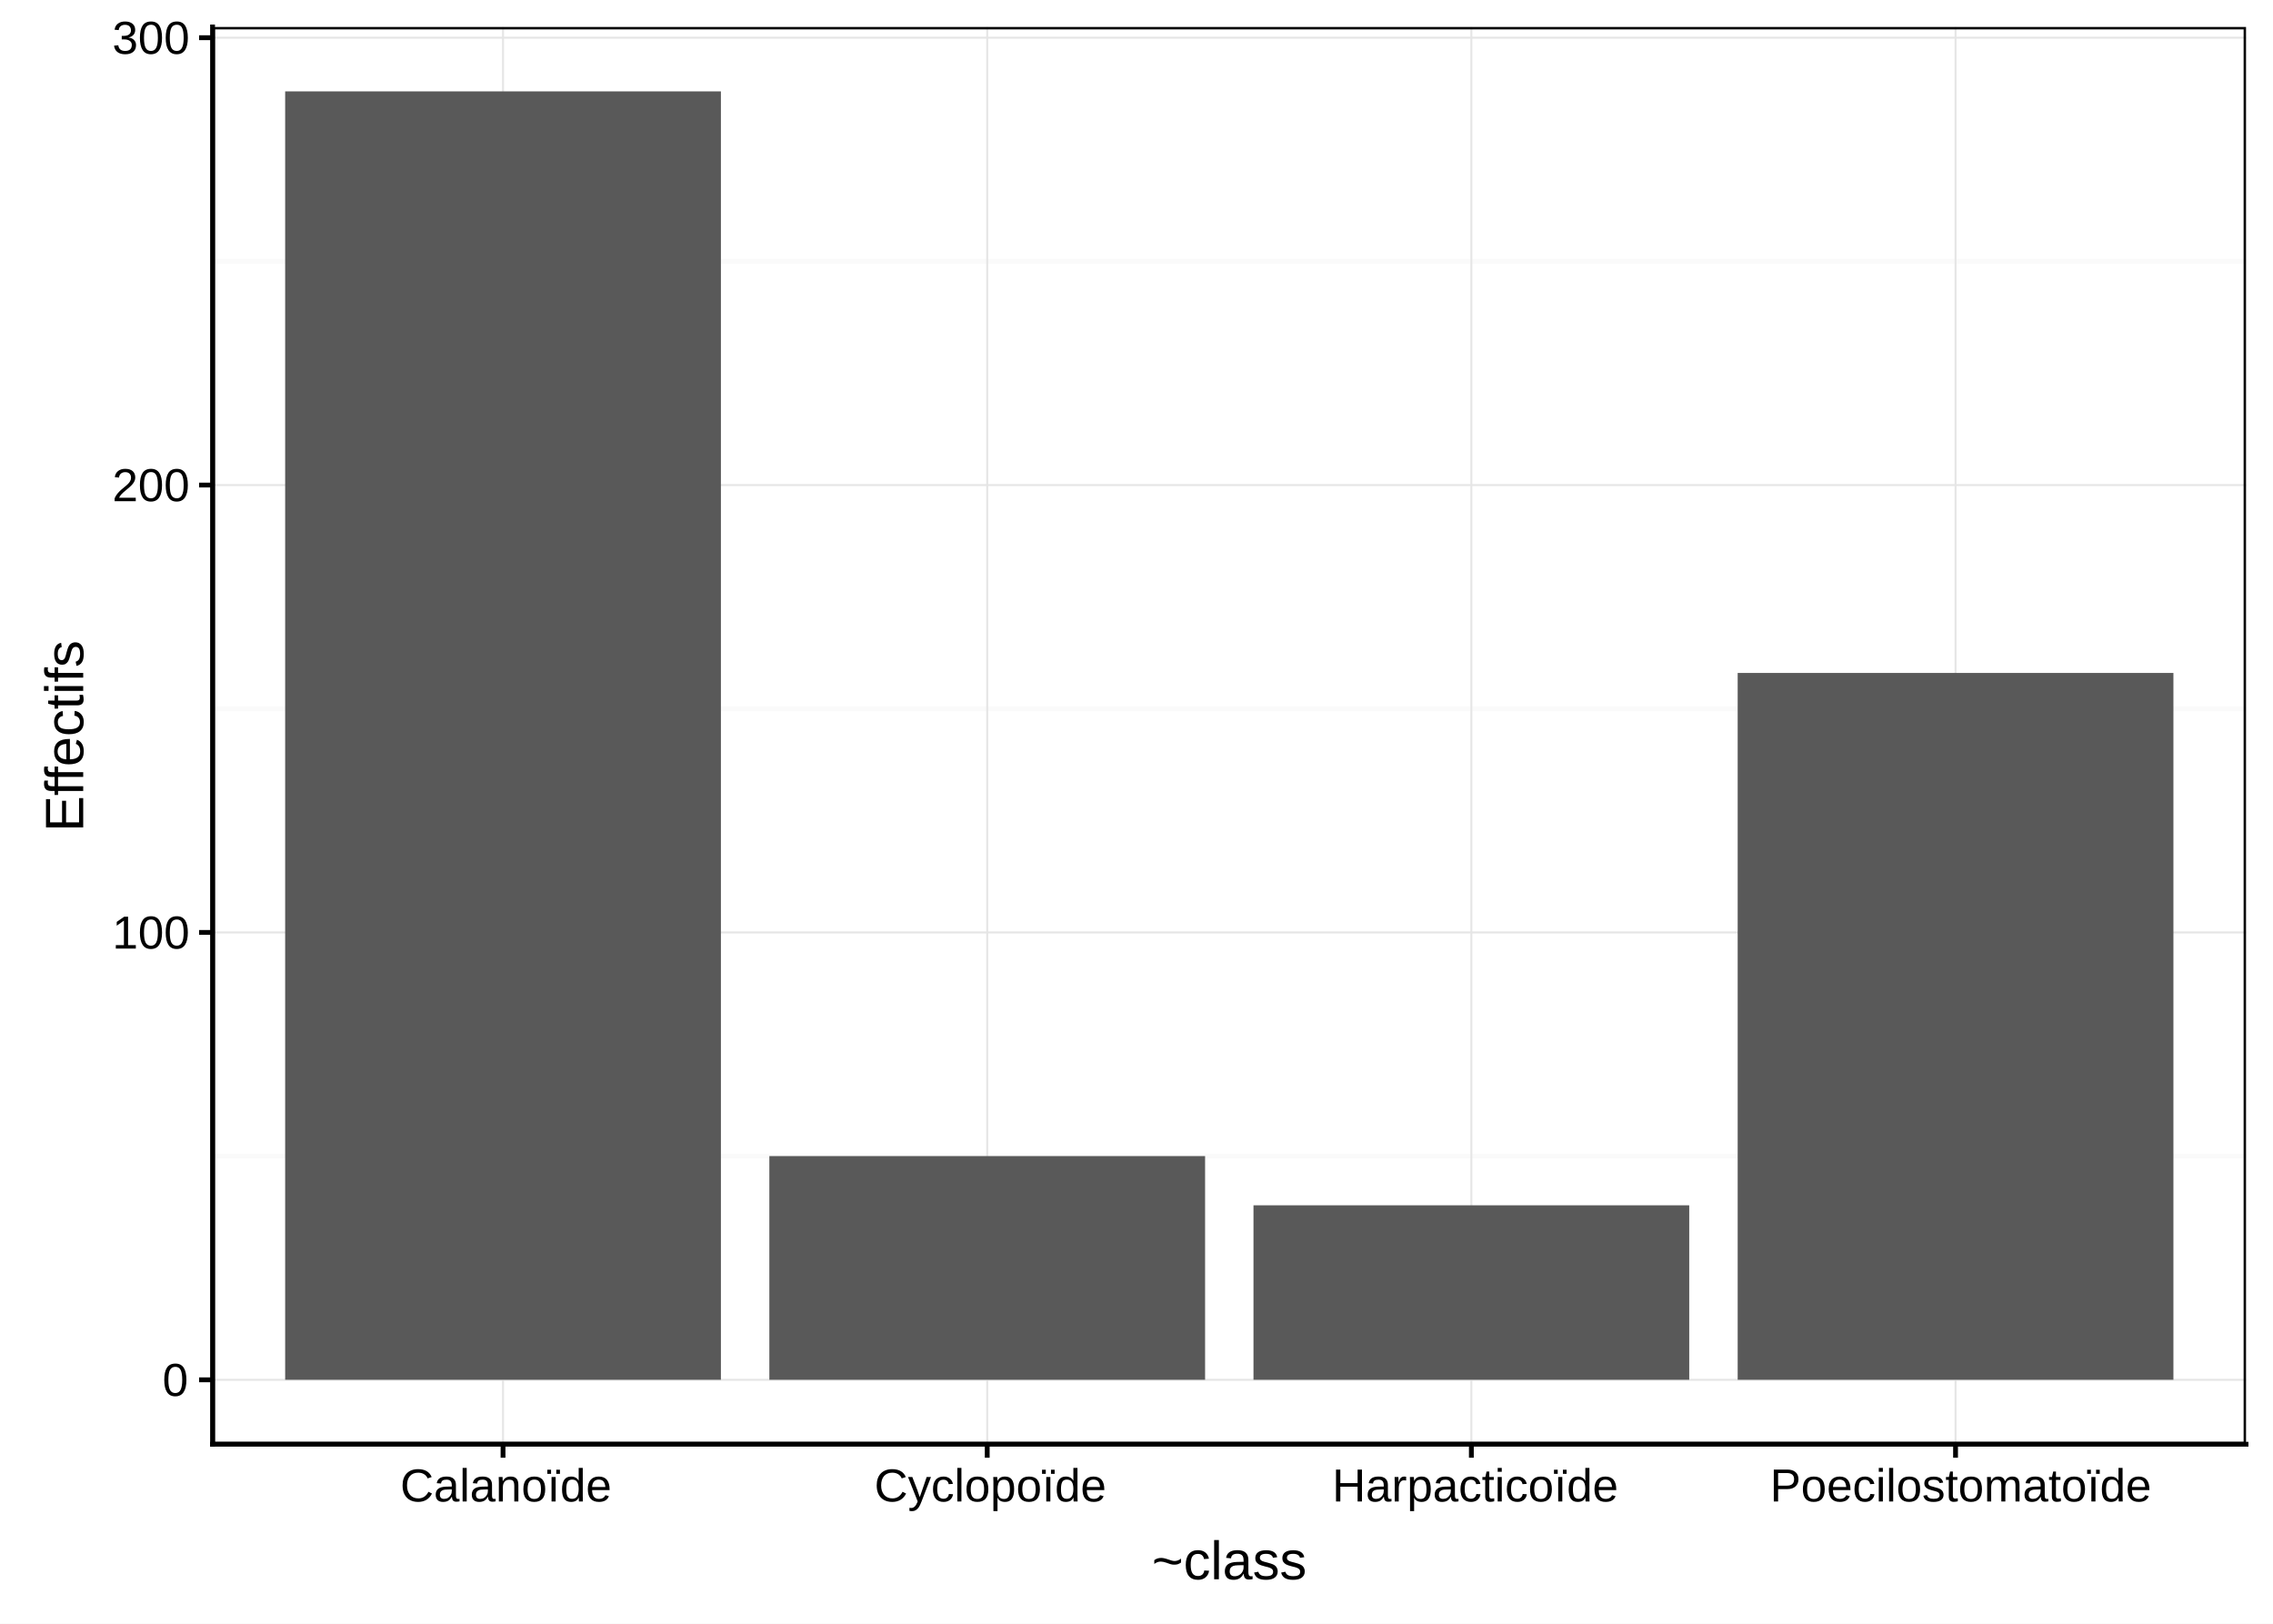
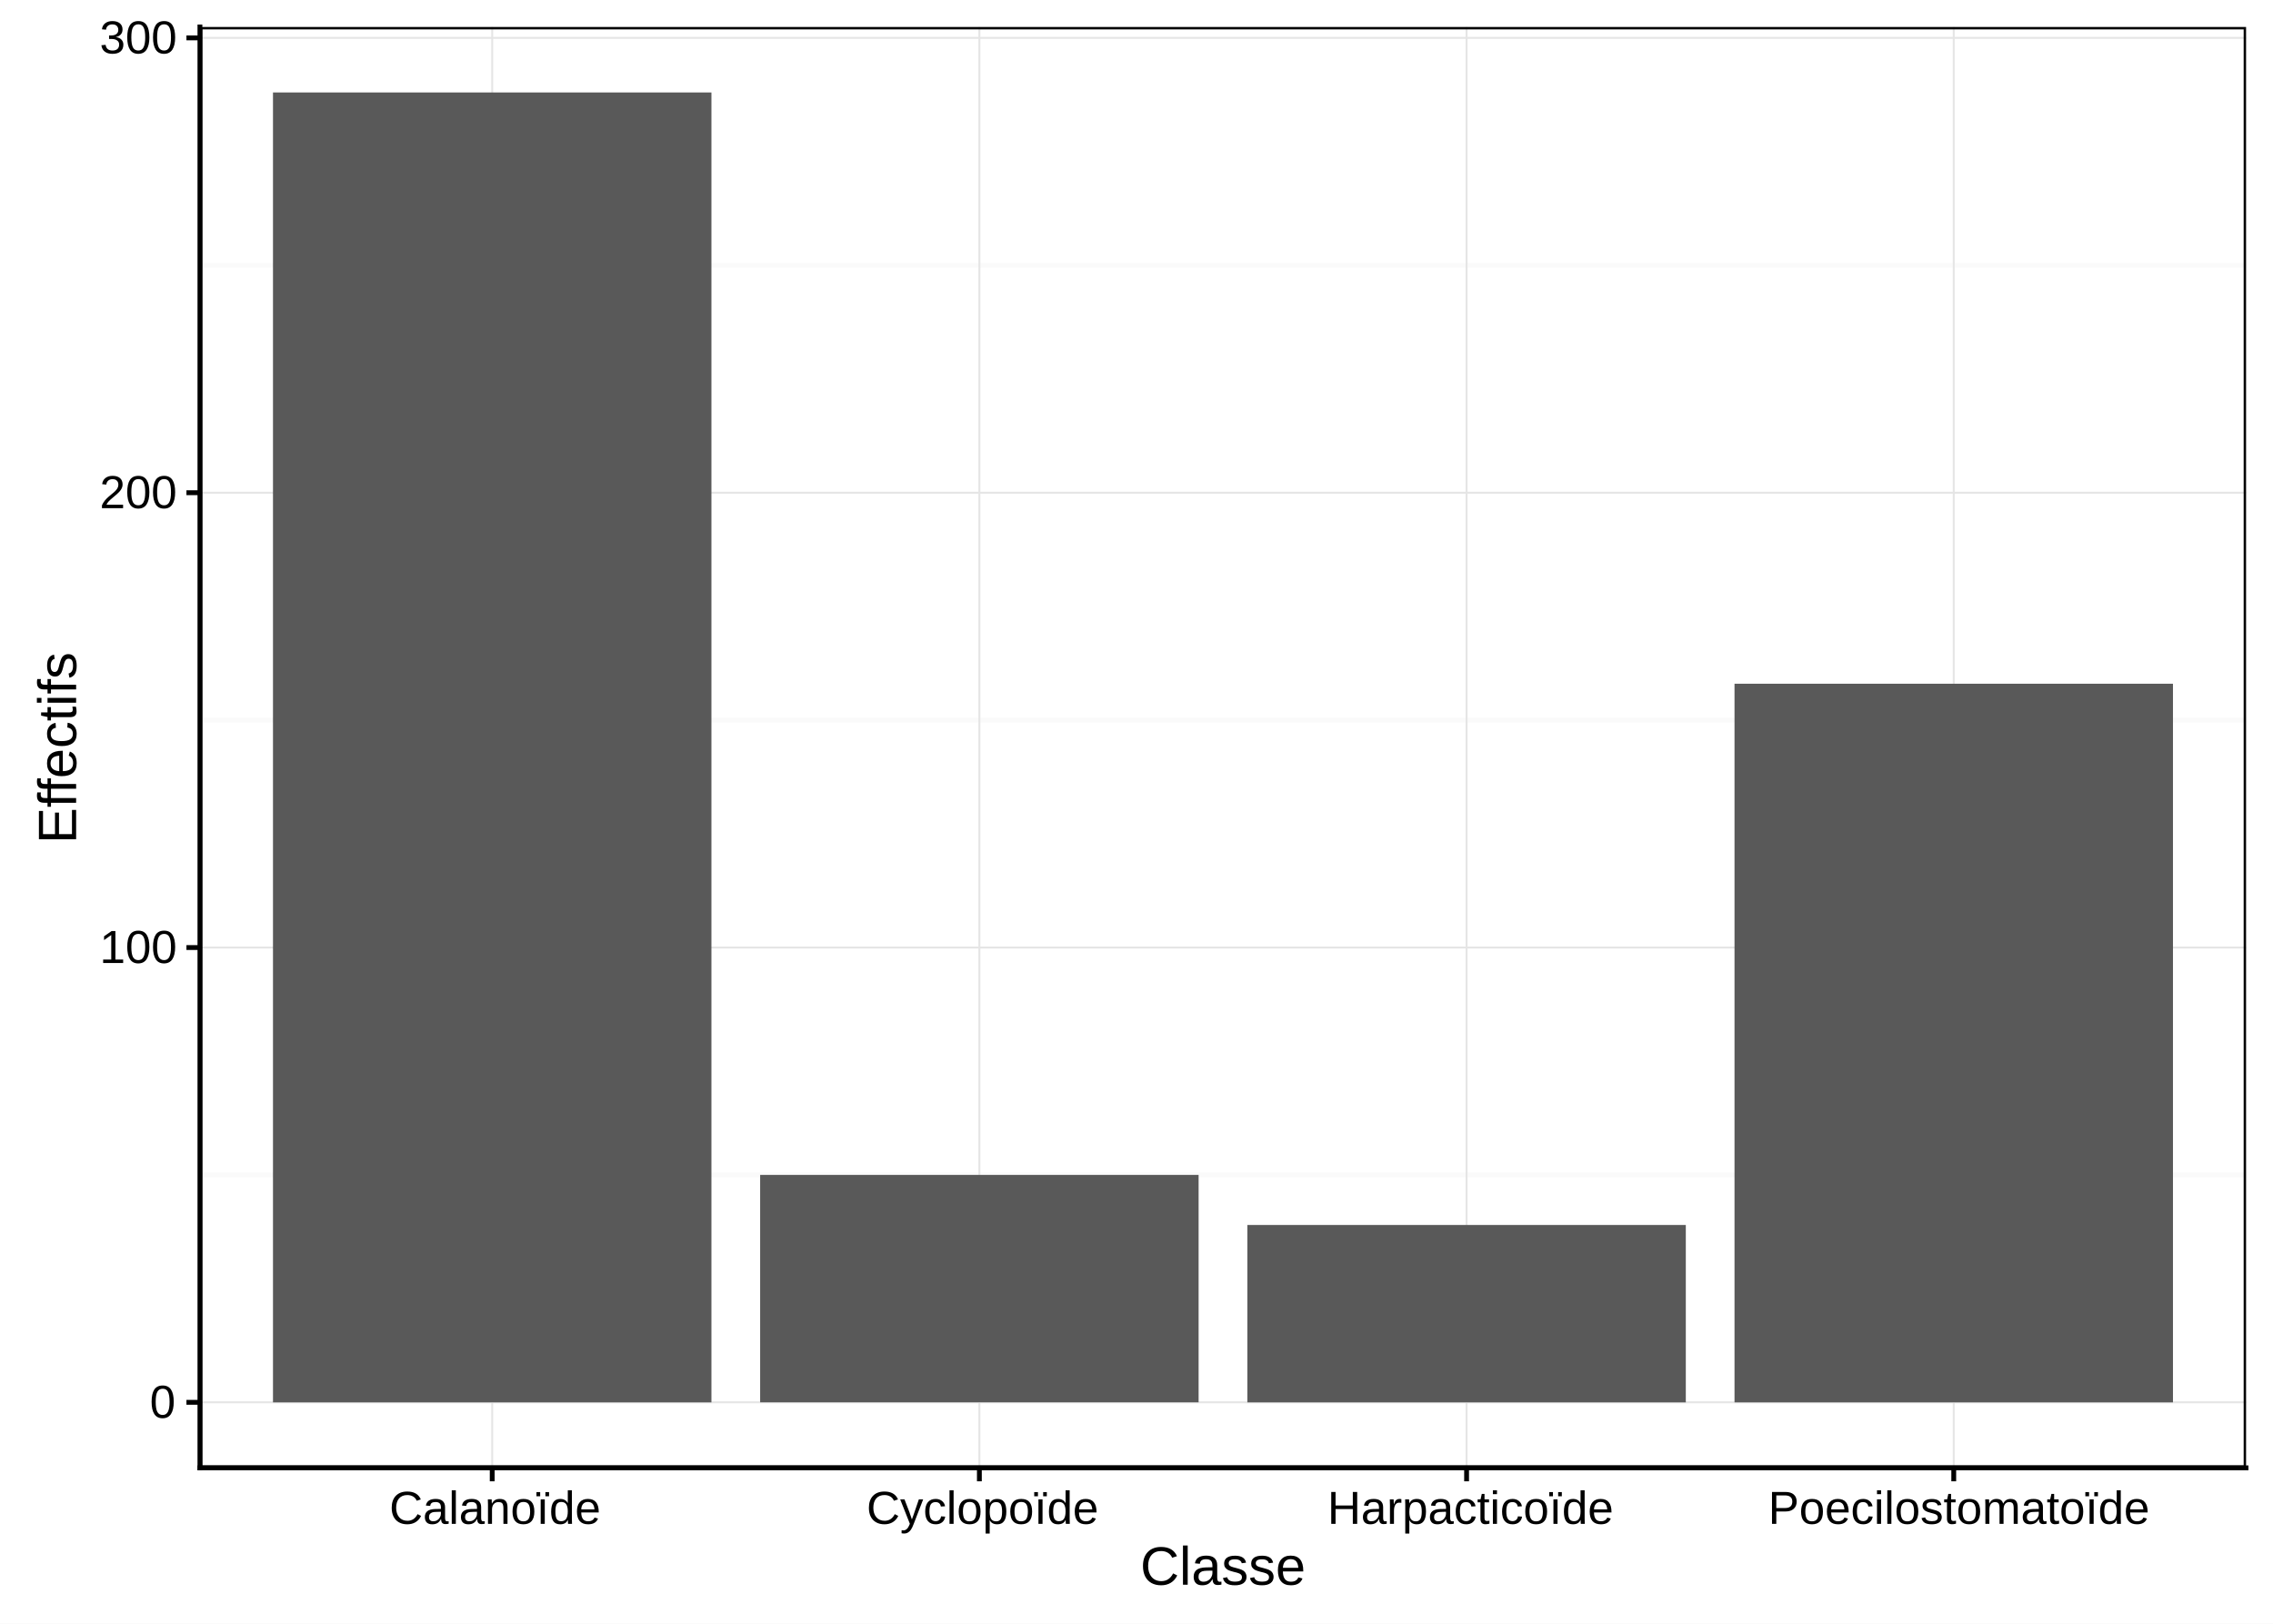
<svg xmlns="http://www.w3.org/2000/svg" viewBox="0 0 504.00 360.00">
  <defs>
    <style type="text/css">
    line, polyline, path, rect, circle {
      fill: none;
      stroke: #000000;
      stroke-linecap: round;
      stroke-linejoin: round;
      stroke-miterlimit: 10.00;
    }
  </style>
  </defs>
  <rect width="100%" height="100%" style="stroke: none; fill: #FFFFFF;" />
  <rect x="0.00" y="0.00" width="504.00" height="360.00" style="stroke-width: 0.00; stroke: none;" />
  <defs>
-     <clipPath id="cpNDcuMTMwM3w0OTguMDIyfDMyMC4xOTh8NS45Nzc1OA==">
-       <rect x="47.13" y="5.98" width="450.89" height="314.22" />
+     <clipPath id="cpNDQuMzI2NXw0OTguMDIyfDMyNS40MzV8NS45Nzc1OA==">
+       <rect x="44.33" y="5.98" width="453.70" height="319.46" />
    </clipPath>
  </defs>
-   <rect x="47.13" y="5.98" width="450.89" height="314.22" style="stroke-width: 0.00; stroke: none; fill: #FFFFFF;" clip-path="url(#cpNDcuMTMwM3w0OTguMDIyfDMyMC4xOTh8NS45Nzc1OA==)" />
-   <polyline points="47.13,256.32 498.02,256.32 " style="stroke-width: 1.07; stroke: #FAFAFA; stroke-linecap: butt;" clip-path="url(#cpNDcuMTMwM3w0OTguMDIyfDMyMC4xOTh8NS45Nzc1OA==)" />
-   <polyline points="47.13,157.14 498.02,157.14 " style="stroke-width: 1.07; stroke: #FAFAFA; stroke-linecap: butt;" clip-path="url(#cpNDcuMTMwM3w0OTguMDIyfDMyMC4xOTh8NS45Nzc1OA==)" />
-   <polyline points="47.13,57.95 498.02,57.95 " style="stroke-width: 1.07; stroke: #FAFAFA; stroke-linecap: butt;" clip-path="url(#cpNDcuMTMwM3w0OTguMDIyfDMyMC4xOTh8NS45Nzc1OA==)" />
-   <polyline points="47.13,305.92 498.02,305.92 " style="stroke-width: 0.43; stroke: #E5E5E5; stroke-linecap: butt;" clip-path="url(#cpNDcuMTMwM3w0OTguMDIyfDMyMC4xOTh8NS45Nzc1OA==)" />
-   <polyline points="47.13,206.73 498.02,206.73 " style="stroke-width: 0.43; stroke: #E5E5E5; stroke-linecap: butt;" clip-path="url(#cpNDcuMTMwM3w0OTguMDIyfDMyMC4xOTh8NS45Nzc1OA==)" />
-   <polyline points="47.13,107.54 498.02,107.54 " style="stroke-width: 0.43; stroke: #E5E5E5; stroke-linecap: butt;" clip-path="url(#cpNDcuMTMwM3w0OTguMDIyfDMyMC4xOTh8NS45Nzc1OA==)" />
-   <polyline points="47.13,8.36 498.02,8.36 " style="stroke-width: 0.43; stroke: #E5E5E5; stroke-linecap: butt;" clip-path="url(#cpNDcuMTMwM3w0OTguMDIyfDMyMC4xOTh8NS45Nzc1OA==)" />
-   <polyline points="111.54,320.20 111.54,5.98 " style="stroke-width: 0.43; stroke: #E5E5E5; stroke-linecap: butt;" clip-path="url(#cpNDcuMTMwM3w0OTguMDIyfDMyMC4xOTh8NS45Nzc1OA==)" />
-   <polyline points="218.90,320.20 218.90,5.98 " style="stroke-width: 0.43; stroke: #E5E5E5; stroke-linecap: butt;" clip-path="url(#cpNDcuMTMwM3w0OTguMDIyfDMyMC4xOTh8NS45Nzc1OA==)" />
-   <polyline points="326.25,320.20 326.25,5.98 " style="stroke-width: 0.43; stroke: #E5E5E5; stroke-linecap: butt;" clip-path="url(#cpNDcuMTMwM3w0OTguMDIyfDMyMC4xOTh8NS45Nzc1OA==)" />
-   <polyline points="433.61,320.20 433.61,5.98 " style="stroke-width: 0.43; stroke: #E5E5E5; stroke-linecap: butt;" clip-path="url(#cpNDcuMTMwM3w0OTguMDIyfDMyMC4xOTh8NS45Nzc1OA==)" />
-   <rect x="63.23" y="20.26" width="96.62" height="285.65" style="stroke-width: 1.07; stroke: none; stroke-linecap: square; stroke-linejoin: miter; fill: #595959;" clip-path="url(#cpNDcuMTMwM3w0OTguMDIyfDMyMC4xOTh8NS45Nzc1OA==)" />
-   <rect x="170.59" y="256.32" width="96.62" height="49.59" style="stroke-width: 1.07; stroke: none; stroke-linecap: square; stroke-linejoin: miter; fill: #595959;" clip-path="url(#cpNDcuMTMwM3w0OTguMDIyfDMyMC4xOTh8NS45Nzc1OA==)" />
-   <rect x="277.94" y="267.23" width="96.62" height="38.68" style="stroke-width: 1.07; stroke: none; stroke-linecap: square; stroke-linejoin: miter; fill: #595959;" clip-path="url(#cpNDcuMTMwM3w0OTguMDIyfDMyMC4xOTh8NS45Nzc1OA==)" />
-   <rect x="385.30" y="149.20" width="96.62" height="156.71" style="stroke-width: 1.07; stroke: none; stroke-linecap: square; stroke-linejoin: miter; fill: #595959;" clip-path="url(#cpNDcuMTMwM3w0OTguMDIyfDMyMC4xOTh8NS45Nzc1OA==)" />
-   <rect x="47.13" y="5.98" width="450.89" height="314.22" style="stroke-width: 1.07;" clip-path="url(#cpNDcuMTMwM3w0OTguMDIyfDMyMC4xOTh8NS45Nzc1OA==)" />
+   <rect x="44.33" y="5.98" width="453.70" height="319.46" style="stroke-width: 0.00; stroke: none; fill: #FFFFFF;" clip-path="url(#cpNDQuMzI2NXw0OTguMDIyfDMyNS40MzV8NS45Nzc1OA==)" />
+   <polyline points="44.33,260.49 498.02,260.49 " style="stroke-width: 1.07; stroke: #FAFAFA; stroke-linecap: butt;" clip-path="url(#cpNDQuMzI2NXw0OTguMDIyfDMyNS40MzV8NS45Nzc1OA==)" />
+   <polyline points="44.33,159.66 498.02,159.66 " style="stroke-width: 1.07; stroke: #FAFAFA; stroke-linecap: butt;" clip-path="url(#cpNDQuMzI2NXw0OTguMDIyfDMyNS40MzV8NS45Nzc1OA==)" />
+   <polyline points="44.33,58.82 498.02,58.82 " style="stroke-width: 1.07; stroke: #FAFAFA; stroke-linecap: butt;" clip-path="url(#cpNDQuMzI2NXw0OTguMDIyfDMyNS40MzV8NS45Nzc1OA==)" />
+   <polyline points="44.33,310.91 498.02,310.91 " style="stroke-width: 0.43; stroke: #E5E5E5; stroke-linecap: butt;" clip-path="url(#cpNDQuMzI2NXw0OTguMDIyfDMyNS40MzV8NS45Nzc1OA==)" />
+   <polyline points="44.33,210.08 498.02,210.08 " style="stroke-width: 0.43; stroke: #E5E5E5; stroke-linecap: butt;" clip-path="url(#cpNDQuMzI2NXw0OTguMDIyfDMyNS40MzV8NS45Nzc1OA==)" />
+   <polyline points="44.33,109.24 498.02,109.24 " style="stroke-width: 0.43; stroke: #E5E5E5; stroke-linecap: butt;" clip-path="url(#cpNDQuMzI2NXw0OTguMDIyfDMyNS40MzV8NS45Nzc1OA==)" />
+   <polyline points="44.33,8.40 498.02,8.40 " style="stroke-width: 0.43; stroke: #E5E5E5; stroke-linecap: butt;" clip-path="url(#cpNDQuMzI2NXw0OTguMDIyfDMyNS40MzV8NS45Nzc1OA==)" />
+   <polyline points="109.14,325.44 109.14,5.98 " style="stroke-width: 0.43; stroke: #E5E5E5; stroke-linecap: butt;" clip-path="url(#cpNDQuMzI2NXw0OTguMDIyfDMyNS40MzV8NS45Nzc1OA==)" />
+   <polyline points="217.16,325.44 217.16,5.98 " style="stroke-width: 0.43; stroke: #E5E5E5; stroke-linecap: butt;" clip-path="url(#cpNDQuMzI2NXw0OTguMDIyfDMyNS40MzV8NS45Nzc1OA==)" />
+   <polyline points="325.19,325.44 325.19,5.98 " style="stroke-width: 0.43; stroke: #E5E5E5; stroke-linecap: butt;" clip-path="url(#cpNDQuMzI2NXw0OTguMDIyfDMyNS40MzV8NS45Nzc1OA==)" />
+   <polyline points="433.21,325.44 433.21,5.98 " style="stroke-width: 0.43; stroke: #E5E5E5; stroke-linecap: butt;" clip-path="url(#cpNDQuMzI2NXw0OTguMDIyfDMyNS40MzV8NS45Nzc1OA==)" />
+   <rect x="60.53" y="20.50" width="97.22" height="290.42" style="stroke-width: 1.07; stroke: none; stroke-linecap: butt; fill: #595959;" clip-path="url(#cpNDQuMzI2NXw0OTguMDIyfDMyNS40MzV8NS45Nzc1OA==)" />
+   <rect x="168.55" y="260.49" width="97.22" height="50.42" style="stroke-width: 1.07; stroke: none; stroke-linecap: butt; fill: #595959;" clip-path="url(#cpNDQuMzI2NXw0OTguMDIyfDMyNS40MzV8NS45Nzc1OA==)" />
+   <rect x="276.58" y="271.59" width="97.22" height="39.33" style="stroke-width: 1.07; stroke: none; stroke-linecap: butt; fill: #595959;" clip-path="url(#cpNDQuMzI2NXw0OTguMDIyfDMyNS40MzV8NS45Nzc1OA==)" />
+   <rect x="384.60" y="151.59" width="97.22" height="159.33" style="stroke-width: 1.07; stroke: none; stroke-linecap: butt; fill: #595959;" clip-path="url(#cpNDQuMzI2NXw0OTguMDIyfDMyNS40MzV8NS45Nzc1OA==)" />
+   <rect x="44.33" y="5.98" width="453.70" height="319.46" style="stroke-width: 1.07;" clip-path="url(#cpNDQuMzI2NXw0OTguMDIyfDMyNS40MzV8NS45Nzc1OA==)" />
  <defs>
    <clipPath id="cpMHw1MDR8MzYwfDA=">
      <rect x="0.00" y="0.00" width="504.00" height="360.00" />
    </clipPath>
  </defs>
-   <polyline points="47.13,320.20 47.13,5.98 " style="stroke-width: 1.07; stroke-linecap: square;" clip-path="url(#cpMHw1MDR8MzYwfDA=)" />
+   <polyline points="44.33,325.44 44.33,5.98 " style="stroke-width: 1.07; stroke-linecap: square;" clip-path="url(#cpMHw1MDR8MzYwfDA=)" />
  <g clip-path="url(#cpMHw1MDR8MzYwfDA=)">
-     <text x="36.02" y="309.49" style="font-size: 10.28px; font-family: Arial;" textLength="5.56px" lengthAdjust="spacingAndGlyphs">0</text>
+     <text x="33.21" y="314.35" style="font-size: 10.28px; font-family: Liberation Sans;" textLength="5.56px" lengthAdjust="spacingAndGlyphs">0</text>
  </g>
  <g clip-path="url(#cpMHw1MDR8MzYwfDA=)">
-     <text x="24.90" y="210.31" style="font-size: 10.28px; font-family: Arial;" textLength="16.68px" lengthAdjust="spacingAndGlyphs">100</text>
+     <text x="22.09" y="213.51" style="font-size: 10.28px; font-family: Liberation Sans;" textLength="16.68px" lengthAdjust="spacingAndGlyphs">100</text>
  </g>
  <g clip-path="url(#cpMHw1MDR8MzYwfDA=)">
-     <text x="24.90" y="111.12" style="font-size: 10.28px; font-family: Arial;" textLength="16.68px" lengthAdjust="spacingAndGlyphs">200</text>
+     <text x="22.09" y="112.67" style="font-size: 10.28px; font-family: Liberation Sans;" textLength="16.68px" lengthAdjust="spacingAndGlyphs">200</text>
  </g>
  <g clip-path="url(#cpMHw1MDR8MzYwfDA=)">
-     <text x="24.90" y="11.94" style="font-size: 10.28px; font-family: Arial;" textLength="16.68px" lengthAdjust="spacingAndGlyphs">300</text>
+     <text x="22.09" y="11.84" style="font-size: 10.28px; font-family: Liberation Sans;" textLength="16.68px" lengthAdjust="spacingAndGlyphs">300</text>
  </g>
-   <polyline points="44.14,305.92 47.13,305.92 " style="stroke-width: 1.07; stroke-linecap: butt;" clip-path="url(#cpMHw1MDR8MzYwfDA=)" />
-   <polyline points="44.14,206.73 47.13,206.73 " style="stroke-width: 1.07; stroke-linecap: butt;" clip-path="url(#cpMHw1MDR8MzYwfDA=)" />
-   <polyline points="44.14,107.54 47.13,107.54 " style="stroke-width: 1.07; stroke-linecap: butt;" clip-path="url(#cpMHw1MDR8MzYwfDA=)" />
-   <polyline points="44.14,8.36 47.13,8.36 " style="stroke-width: 1.07; stroke-linecap: butt;" clip-path="url(#cpMHw1MDR8MzYwfDA=)" />
-   <polyline points="47.13,320.20 498.02,320.20 " style="stroke-width: 1.07; stroke-linecap: square;" clip-path="url(#cpMHw1MDR8MzYwfDA=)" />
-   <polyline points="111.54,323.19 111.54,320.20 " style="stroke-width: 1.07; stroke-linecap: butt;" clip-path="url(#cpMHw1MDR8MzYwfDA=)" />
-   <polyline points="218.90,323.19 218.90,320.20 " style="stroke-width: 1.07; stroke-linecap: butt;" clip-path="url(#cpMHw1MDR8MzYwfDA=)" />
-   <polyline points="326.25,323.19 326.25,320.20 " style="stroke-width: 1.07; stroke-linecap: butt;" clip-path="url(#cpMHw1MDR8MzYwfDA=)" />
-   <polyline points="433.61,323.19 433.61,320.20 " style="stroke-width: 1.07; stroke-linecap: butt;" clip-path="url(#cpMHw1MDR8MzYwfDA=)" />
+   <polyline points="41.34,310.91 44.33,310.91 " style="stroke-width: 1.07; stroke-linecap: butt;" clip-path="url(#cpMHw1MDR8MzYwfDA=)" />
+   <polyline points="41.34,210.08 44.33,210.08 " style="stroke-width: 1.07; stroke-linecap: butt;" clip-path="url(#cpMHw1MDR8MzYwfDA=)" />
+   <polyline points="41.34,109.24 44.33,109.24 " style="stroke-width: 1.07; stroke-linecap: butt;" clip-path="url(#cpMHw1MDR8MzYwfDA=)" />
+   <polyline points="41.34,8.40 44.33,8.40 " style="stroke-width: 1.07; stroke-linecap: butt;" clip-path="url(#cpMHw1MDR8MzYwfDA=)" />
+   <polyline points="44.33,325.44 498.02,325.44 " style="stroke-width: 1.07; stroke-linecap: square;" clip-path="url(#cpMHw1MDR8MzYwfDA=)" />
+   <polyline points="109.14,328.42 109.14,325.44 " style="stroke-width: 1.07; stroke-linecap: butt;" clip-path="url(#cpMHw1MDR8MzYwfDA=)" />
+   <polyline points="217.16,328.42 217.16,325.44 " style="stroke-width: 1.07; stroke-linecap: butt;" clip-path="url(#cpMHw1MDR8MzYwfDA=)" />
+   <polyline points="325.19,328.42 325.19,325.44 " style="stroke-width: 1.07; stroke-linecap: butt;" clip-path="url(#cpMHw1MDR8MzYwfDA=)" />
+   <polyline points="433.21,328.42 433.21,325.44 " style="stroke-width: 1.07; stroke-linecap: butt;" clip-path="url(#cpMHw1MDR8MzYwfDA=)" />
  <g clip-path="url(#cpMHw1MDR8MzYwfDA=)">
-     <text x="88.75" y="332.90" style="font-size: 10.28px; font-family: Arial;" textLength="45.59px" lengthAdjust="spacingAndGlyphs">Calanoïde</text>
+     <text x="86.34" y="337.86" style="font-size: 10.28px; font-family: Liberation Sans;" textLength="45.59px" lengthAdjust="spacingAndGlyphs">Calanoïde</text>
  </g>
  <g clip-path="url(#cpMHw1MDR8MzYwfDA=)">
-     <text x="193.88" y="332.90" style="font-size: 10.28px; font-family: Arial;" textLength="50.03px" lengthAdjust="spacingAndGlyphs">Cyclopoïde</text>
+     <text x="192.15" y="337.86" style="font-size: 10.28px; font-family: Liberation Sans;" textLength="50.03px" lengthAdjust="spacingAndGlyphs">Cyclopoïde</text>
  </g>
  <g clip-path="url(#cpMHw1MDR8MzYwfDA=)">
-     <text x="295.40" y="332.90" style="font-size: 10.28px; font-family: Arial;" textLength="61.70px" lengthAdjust="spacingAndGlyphs">Harpacticoïde</text>
+     <text x="294.34" y="337.86" style="font-size: 10.28px; font-family: Liberation Sans;" textLength="61.70px" lengthAdjust="spacingAndGlyphs">Harpacticoïde</text>
  </g>
  <g clip-path="url(#cpMHw1MDR8MzYwfDA=)">
-     <text x="392.47" y="332.90" style="font-size: 10.28px; font-family: Arial;" textLength="82.27px" lengthAdjust="spacingAndGlyphs">Poecilostomatoïde</text>
+     <text x="392.07" y="337.86" style="font-size: 10.28px; font-family: Liberation Sans;" textLength="82.27px" lengthAdjust="spacingAndGlyphs">Poecilostomatoïde</text>
  </g>
  <g clip-path="url(#cpMHw1MDR8MzYwfDA=)">
-     <text x="255.40" y="350.14" style="font-size: 12.00px; font-family: Arial;" textLength="34.35px" lengthAdjust="spacingAndGlyphs">~class</text>
+     <text x="252.83" y="351.35" style="font-size: 12.00px; font-family: Liberation Sans;" textLength="36.68px" lengthAdjust="spacingAndGlyphs">Classe</text>
  </g>
  <g clip-path="url(#cpMHw1MDR8MzYwfDA=)">
-     <text transform="translate(18.45,184.43) rotate(-90)" style="font-size: 12.00px; font-family: Arial;" textLength="42.68px" lengthAdjust="spacingAndGlyphs">Effectifs</text>
+     <text transform="translate(16.88,187.05) rotate(-90)" style="font-size: 12.00px; font-family: Liberation Sans;" textLength="42.68px" lengthAdjust="spacingAndGlyphs">Effectifs</text>
  </g>
</svg>
